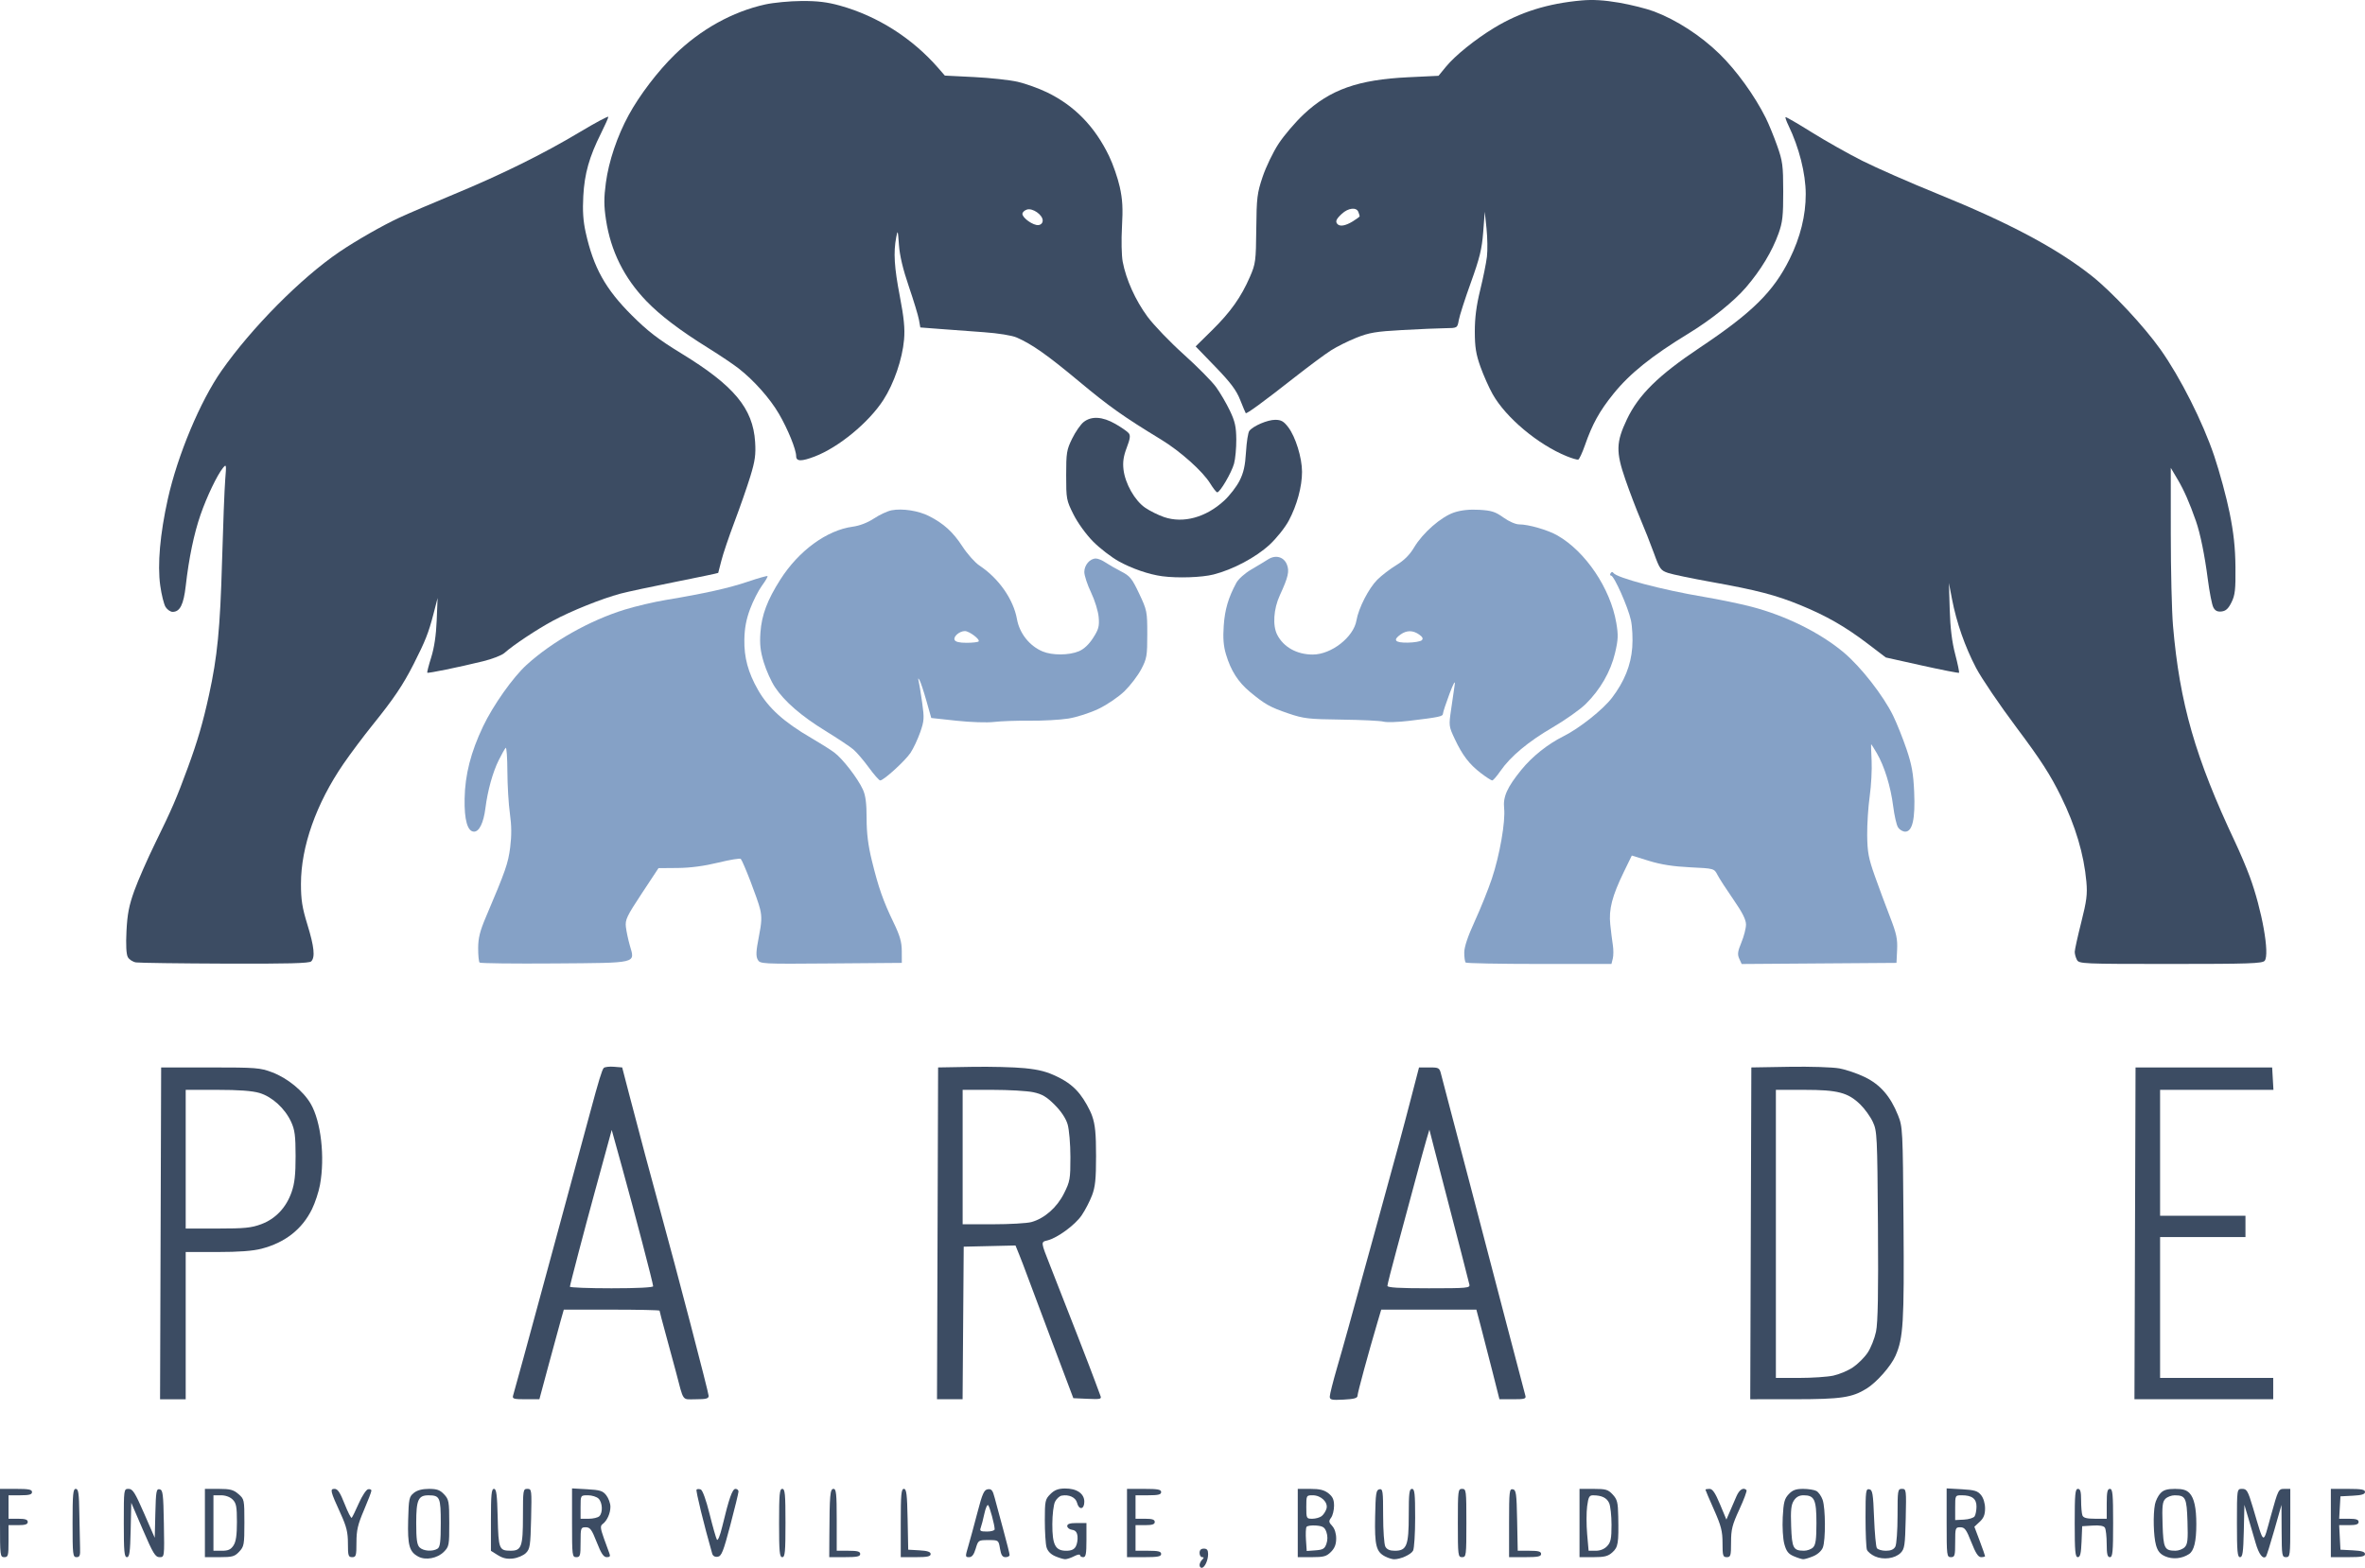
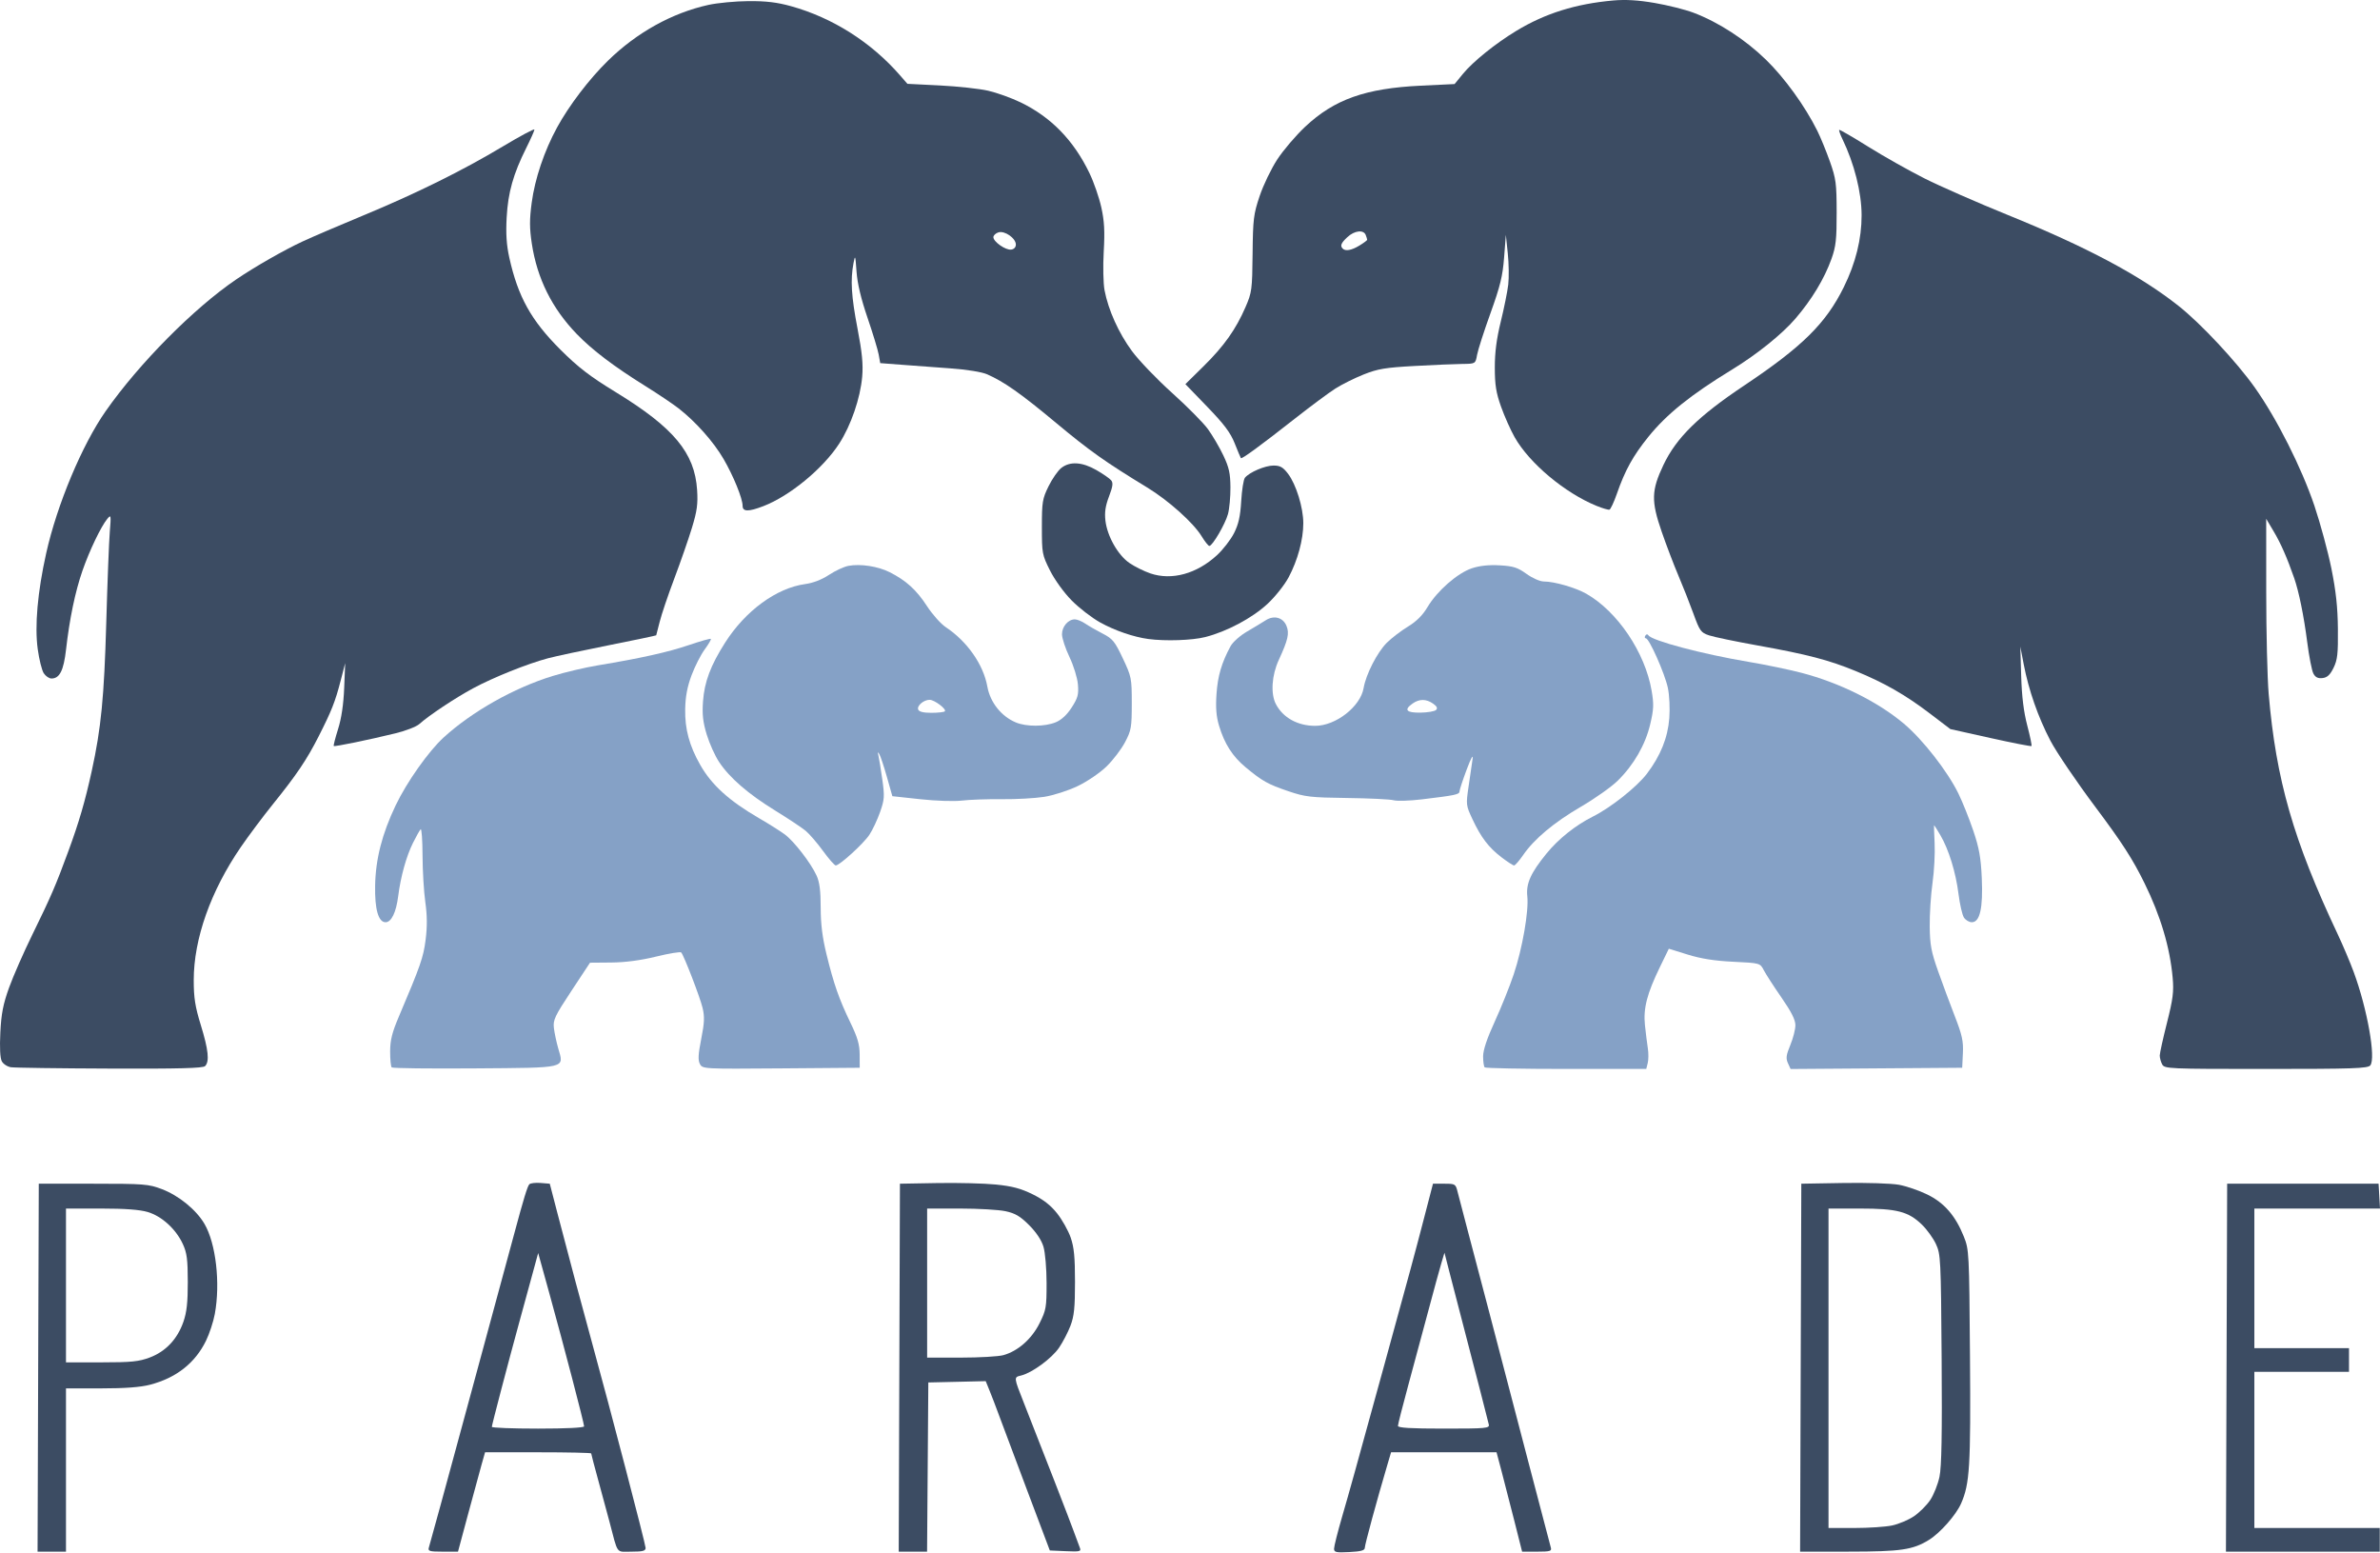
- <svg xmlns="http://www.w3.org/2000/svg" version="1.1" id="svg1" width="1108" height="734.744" viewBox="0 0 1108 734.744">
+ <svg xmlns="http://www.w3.org/2000/svg" version="1.1" id="svg1" width="1005.995" height="656.026" viewBox="0 0 1005.995 656.026">
  <defs id="defs1" />
-   <g id="g1" transform="translate(-1552.94,-145.0344)">
+   <g id="g1" transform="translate(-1612.05,-145.0344)">
    <path style="fill:#3c4c63;fill-opacity:1" d="m 2286.939,358.836 c -13.428,-5.453 -28.475,-18.059 -34.682,-29.057 -1.708,-3.025 -4.286,-8.814 -5.73,-12.865 -2.098,-5.884 -2.629,-9.201 -2.64,-16.5 -0.01,-6.436 0.734,-12.179 2.517,-19.439 1.393,-5.667 2.815,-12.712 3.161,-15.654 0.346,-2.943 0.259,-8.881 -0.192,-13.196 l -0.821,-7.846 -0.74,9.602 c -0.606,7.854 -1.653,12.133 -5.752,23.5 -2.756,7.644 -5.311,15.585 -5.676,17.648 -0.664,3.75 -0.664,3.75 -6.303,3.81 -3.101,0.033 -12.164,0.42 -20.139,0.861 -12.372,0.684 -15.527,1.211 -21.5,3.591 -3.85,1.534 -9.25,4.228 -12,5.986 -2.75,1.758 -10.4,7.438 -17,12.622 -14.529,11.412 -22.497,17.245 -22.879,16.749 -0.157,-0.203 -1.336,-3.014 -2.62,-6.245 -1.798,-4.525 -4.462,-8.076 -11.59,-15.451 l -9.255,-9.576 7.672,-7.556 c 8.667,-8.537 13.653,-15.569 17.756,-25.041 2.666,-6.156 2.824,-7.346 2.979,-22.5 0.15,-14.654 0.401,-16.707 2.983,-24.401 1.55,-4.621 4.913,-11.596 7.472,-15.5 2.559,-3.904 7.845,-10.098 11.746,-13.764 12.329,-11.585 25.489,-16.256 48.957,-17.377 l 14.22,-0.68 3.519,-4.295 c 4.252,-5.189 13.713,-12.815 22.54,-18.168 12.195,-7.396 25.101,-11.441 41.017,-12.855 5.227,-0.465 10.499,-0.149 17.483,1.046 5.5,0.941 12.86,2.785 16.356,4.097 10.537,3.956 21.928,11.336 30.708,19.896 7.924,7.725 16.471,19.551 21.683,30 1.372,2.75 3.771,8.6 5.332,13 2.577,7.262 2.84,9.246 2.859,21.5 0.017,11.441 -0.317,14.44 -2.192,19.667 -3.03,8.446 -8.339,17.226 -15.318,25.335 -5.59,6.495 -16.307,15.105 -26.651,21.412 -17.496,10.667 -27.713,18.874 -35.453,28.478 -6.482,8.043 -9.826,14.094 -13.298,24.063 -1.236,3.549 -2.648,6.561 -3.138,6.692 -0.489,0.131 -2.915,-0.584 -5.391,-1.589 z M 2186.69,248.79 c 1.788,-1.09 3.25,-2.176 3.25,-2.414 0,-0.238 -0.273,-1.145 -0.607,-2.015 -0.901,-2.348 -4.739,-1.917 -7.747,0.87 -2.691,2.494 -3.174,3.686 -1.979,4.881 1.185,1.185 3.758,0.705 7.083,-1.322 z" id="path45" />
    <path style="fill:#3c4c63;fill-opacity:1" d="m 2119.94,371.633 c -3.474,-5.685 -13.986,-15.101 -22.96,-20.564 -17.702,-10.777 -24.323,-15.469 -38.524,-27.302 -14.948,-12.455 -22.063,-17.462 -29.245,-20.582 -2.194,-0.953 -8.582,-1.983 -15.271,-2.462 -6.325,-0.453 -15.624,-1.14 -20.666,-1.527 l -9.165,-0.703 -0.643,-3.607 c -0.354,-1.984 -2.488,-9.007 -4.743,-15.607 -2.76,-8.079 -4.274,-14.451 -4.631,-19.5 -0.49,-6.921 -0.589,-7.191 -1.284,-3.5 -1.34,7.125 -0.918,13.972 1.704,27.616 1.939,10.093 2.426,15.075 1.981,20.264 -0.785,9.137 -4.746,20.681 -9.735,28.372 -6.853,10.564 -20.883,22.119 -32.078,26.419 -6.262,2.405 -8.739,2.367 -8.739,-0.134 0,-3.123 -3.887,-12.672 -8.097,-19.892 -4.192,-7.191 -11.747,-15.688 -18.903,-21.261 -2.475,-1.927 -8.775,-6.164 -14,-9.415 -13.429,-8.355 -22.608,-15.316 -29.152,-22.105 -10.456,-10.849 -16.714,-23.447 -18.945,-38.139 -0.992,-6.53 -1.004,-10.174 -0.057,-17.283 1.348,-10.122 5.33,-21.937 10.723,-31.811 5.104,-9.345 13.614,-20.505 21.551,-28.259 12.152,-11.873 27.052,-20.146 42.38,-23.532 3.85,-0.85 11.5,-1.577 17,-1.614 7.432,-0.051 12.054,0.503 18,2.155 17.572,4.882 33.898,15.248 46.078,29.258 l 3.078,3.541 13.732,0.689 c 7.553,0.379 16.742,1.381 20.422,2.227 3.679,0.846 9.839,3.061 13.69,4.921 12.877,6.224 22.421,16.024 29.103,29.882 1.829,3.794 4.081,10.29 5.003,14.436 1.299,5.839 1.533,10.06 1.038,18.729 -0.353,6.173 -0.201,13.501 0.338,16.342 1.59,8.383 5.979,18.112 11.624,25.763 2.908,3.943 10.53,11.88 16.937,17.638 6.407,5.758 13.233,12.657 15.17,15.332 1.937,2.674 4.851,7.653 6.476,11.063 2.406,5.051 2.964,7.554 3.01,13.5 0.031,4.015 -0.44,9.106 -1.046,11.315 -1.17,4.261 -6.581,13.503 -7.88,13.458 -0.425,-0.015 -1.897,-1.868 -3.272,-4.119 z m -78.5,-123.246 c 0,-2.685 -4.733,-5.986 -7.38,-5.146 -1.166,0.37 -2.12,1.28 -2.12,2.022 0,1.937 5.14,5.539 7.5,5.256 1.211,-0.145 2,-0.987 2,-2.132 z" id="path44" />
    <path style="fill:#3c4c63;fill-opacity:1" d="m 2097.44,415.081 c -6.189,-0.821 -14.204,-3.575 -20.372,-6.999 -3.504,-1.946 -8.932,-6.138 -12.061,-9.316 -3.271,-3.322 -7.152,-8.693 -9.128,-12.633 -3.321,-6.621 -3.439,-7.246 -3.439,-18.354 0,-10.581 0.225,-11.957 2.811,-17.225 1.546,-3.149 3.969,-6.636 5.385,-7.75 3.657,-2.877 8.826,-2.567 14.853,0.89 2.777,1.593 5.577,3.532 6.223,4.31 0.913,1.101 0.714,2.617 -0.9,6.844 -1.513,3.963 -1.923,6.725 -1.515,10.22 0.768,6.586 5.283,14.55 10.143,17.892 2.2,1.513 6.196,3.497 8.881,4.408 9.012,3.061 19.596,0.16 28.134,-7.711 2.565,-2.364 5.804,-6.55 7.198,-9.3 1.913,-3.775 2.658,-7.094 3.04,-13.54 0.278,-4.696 0.98,-9.134 1.559,-9.862 1.858,-2.335 8.5,-5.177 12.096,-5.177 2.806,0 4.007,0.679 6.135,3.469 3.423,4.488 6.456,14.31 6.456,20.91 0,6.93 -2.365,15.65 -6.193,22.832 -1.74,3.265 -5.721,8.272 -8.965,11.275 -6.454,5.975 -17.168,11.678 -26.303,14 -5.489,1.395 -16.787,1.779 -24.04,0.817 z" id="path43" />
    <path style="fill:#85a1c6;fill-opacity:1" d="m 2246.784,507.386 c -5.503,-4.202 -8.69,-8.368 -12.324,-16.107 -2.763,-5.886 -2.795,-6.152 -1.64,-14 0.647,-4.4 1.399,-9.575 1.67,-11.5 0.305,-2.168 -0.647,-0.455 -2.502,4.5 -1.647,4.4 -3.007,8.542 -3.022,9.205 -0.029,1.305 -1.707,1.661 -15.839,3.361 -5.122,0.616 -10.521,0.788 -12,0.381 -1.478,-0.407 -10.338,-0.836 -19.688,-0.954 -15.435,-0.195 -17.718,-0.459 -24.8,-2.864 -8.67,-2.944 -10.998,-4.245 -18.048,-10.089 -5.575,-4.621 -8.993,-9.967 -11.283,-17.648 -1.166,-3.912 -1.456,-7.589 -1.055,-13.392 0.526,-7.609 2.158,-13.155 5.926,-20.136 0.946,-1.753 4.022,-4.492 6.976,-6.213 2.906,-1.693 6.456,-3.834 7.89,-4.759 3.476,-2.242 7.312,-1.217 8.777,2.345 1.299,3.158 0.678,5.907 -3.261,14.449 -2.97,6.441 -3.482,14.261 -1.217,18.614 2.996,5.759 9.212,9.2 16.617,9.2 8.71,0 19.152,-8.155 20.476,-15.991 0.971,-5.745 5.75,-15.071 9.789,-19.103 1.98,-1.977 5.988,-5.045 8.907,-6.819 3.65,-2.218 6.242,-4.802 8.306,-8.276 4.063,-6.84 12.69,-14.381 18.758,-16.397 3.288,-1.092 7.169,-1.503 11.753,-1.244 5.77,0.326 7.548,0.892 11.33,3.608 2.565,1.842 5.717,3.221 7.362,3.221 4.405,0 13.373,2.591 17.921,5.177 13.159,7.483 24.834,24.797 27.601,40.934 0.992,5.785 0.906,7.882 -0.585,14.205 -2.048,8.688 -6.939,17.18 -13.758,23.888 -2.63,2.588 -9.578,7.502 -15.44,10.922 -11.534,6.728 -19.824,13.66 -24.548,20.526 -1.645,2.391 -3.355,4.348 -3.8,4.348 -0.445,0 -2.808,-1.527 -5.251,-3.393 z m -27.73,-62.321 c 0.739,-0.739 0.365,-1.537 -1.252,-2.67 -2.905,-2.035 -5.79,-2.055 -8.639,-0.059 -3.817,2.673 -2.723,3.951 3.307,3.864 3.042,-0.044 6.005,-0.554 6.585,-1.134 z" id="path42" />
    <path style="fill:#85a1c6;fill-opacity:1" d="m 1959.962,504.696 c -2.436,-3.345 -5.72,-7.169 -7.298,-8.496 -1.578,-1.328 -7.372,-5.181 -12.875,-8.563 -11.461,-7.043 -19.343,-13.869 -23.822,-20.631 -1.712,-2.585 -4.051,-7.786 -5.196,-11.557 -1.603,-5.276 -1.964,-8.505 -1.569,-14.014 0.59,-8.217 3.216,-15.199 9.329,-24.8 8.602,-13.511 21.75,-23.126 33.873,-24.771 3.326,-0.451 7.016,-1.878 10.041,-3.881 2.631,-1.742 6.334,-3.459 8.23,-3.815 5.072,-0.951 12.533,0.198 17.446,2.688 6.952,3.523 11.279,7.455 15.743,14.307 2.301,3.532 5.879,7.543 7.95,8.914 9.027,5.974 15.902,15.793 17.572,25.098 1.201,6.694 5.884,12.59 12.042,15.163 4.494,1.878 12.32,1.836 16.931,-0.09 2.385,-0.996 4.723,-3.178 6.697,-6.25 2.589,-4.028 2.972,-5.451 2.615,-9.719 -0.233,-2.783 -1.818,-7.925 -3.574,-11.597 -1.736,-3.628 -3.156,-7.946 -3.156,-9.595 0,-3.262 2.619,-6.308 5.424,-6.308 0.972,0 2.961,0.811 4.421,1.803 1.46,0.991 4.777,2.895 7.37,4.23 4.208,2.166 5.124,3.292 8.499,10.447 3.662,7.763 3.783,8.372 3.784,19.02 7e-4,10.16 -0.217,11.413 -2.848,16.411 -1.567,2.976 -5.079,7.583 -7.805,10.239 -2.774,2.702 -8.126,6.35 -12.152,8.284 -4.027,1.934 -10.276,3.946 -14.194,4.57 -3.85,0.613 -11.95,1.062 -18,0.998 -6.05,-0.064 -13.609,0.199 -16.797,0.585 -3.255,0.394 -10.974,0.142 -17.602,-0.576 l -11.805,-1.279 -2.297,-8.116 c -1.263,-4.464 -2.701,-8.791 -3.196,-9.616 -0.685,-1.144 -0.781,-1.025 -0.404,0.5 0.272,1.1 1.006,5.616 1.632,10.036 1.034,7.305 0.948,8.573 -0.936,13.934 -1.14,3.244 -3.165,7.547 -4.499,9.563 -2.49,3.763 -12.589,12.966 -14.228,12.966 -0.504,0 -2.91,-2.737 -5.346,-6.082 z m 51.446,-59.054 c 0.884,-0.883 -4.364,-4.864 -6.412,-4.864 -2.494,0 -5.458,2.512 -4.843,4.105 0.361,0.937 2.191,1.395 5.578,1.395 2.772,0 5.327,-0.286 5.677,-0.636 z" id="path41" />
    <path style="fill:#3c4c63;fill-opacity:1" d="m 2525.975,594.844 c -0.569,-1.064 -1.029,-2.751 -1.022,-3.75 0.01,-0.999 1.378,-7.216 3.047,-13.816 2.537,-10.036 2.932,-13.145 2.41,-19 -1.147,-12.873 -5.098,-26.155 -11.9,-40 -5.012,-10.202 -9.487,-17.14 -20.793,-32.235 -7.924,-10.579 -16.47,-23.179 -18.993,-28 -5.2,-9.937 -9.166,-21.29 -11.275,-32.269 l -1.439,-7.496 0.374,12.5 c 0.257,8.602 1.054,15.096 2.555,20.826 1.2,4.579 2.009,8.499 1.797,8.711 -0.211,0.212 -8.015,-1.314 -17.34,-3.389 l -16.956,-3.774 -8.655,-6.585 c -10.368,-7.888 -19.188,-12.936 -31.324,-17.927 -11.401,-4.689 -20.497,-7.062 -41.542,-10.836 -9.222,-1.654 -18.443,-3.574 -20.49,-4.266 -3.455,-1.168 -3.932,-1.834 -6.625,-9.259 -1.596,-4.4 -4.44,-11.6 -6.319,-16 -1.879,-4.4 -5.052,-12.725 -7.051,-18.5 -4.505,-13.019 -4.391,-17.474 0.725,-28.246 5.455,-11.487 14.751,-20.628 34.164,-33.597 24.544,-16.397 34.496,-26.223 42.061,-41.53 5.027,-10.173 7.564,-20.41 7.541,-30.442 -0.021,-9.612 -3.095,-21.798 -8.119,-32.185 -0.931,-1.925 -1.536,-3.658 -1.345,-3.851 0.191,-0.193 5.665,2.974 12.163,7.038 6.498,4.064 17.215,10.108 23.815,13.431 6.6,3.323 22.35,10.241 35,15.372 33.686,13.664 56.07,25.574 72.5,38.575 9.413,7.448 24.467,23.57 32.198,34.482 9.303,13.131 19.798,33.946 25.186,49.954 2.499,7.425 5.728,19.35 7.174,26.5 1.923,9.506 2.663,16.359 2.752,25.5 0.103,10.568 -0.182,13.118 -1.844,16.5 -1.461,2.973 -2.655,4.08 -4.649,4.31 -1.94,0.224 -3.011,-0.303 -3.867,-1.903 -0.651,-1.217 -1.825,-7.207 -2.609,-13.31 -1.417,-11.034 -3.523,-21.366 -5.526,-27.097 -2.995,-8.572 -5.614,-14.543 -8.551,-19.5 l -3.259,-5.5 0.01,31 c 0,17.05 0.47,36.4 1.036,43 3.111,36.316 10.449,61.867 29.149,101.5 2.206,4.675 5.257,11.875 6.779,16 5.753,15.583 9.476,36.544 7.018,39.506 -1.064,1.282 -7.301,1.494 -44.082,1.494 -41.334,0 -42.879,-0.068 -43.877,-1.934 z" id="path40" />
    <path style="fill:#85a1c6;fill-opacity:1" d="m 2239.607,596.112 c -0.367,-0.367 -0.667,-2.459 -0.667,-4.649 0,-2.652 1.646,-7.568 4.926,-14.716 2.709,-5.903 6.316,-14.881 8.014,-19.95 3.673,-10.964 6.421,-26.755 5.741,-32.998 -0.582,-5.348 1.431,-9.834 8.087,-18.017 5.069,-6.233 12.354,-12.036 19.721,-15.711 7.473,-3.727 18.518,-12.493 22.737,-18.045 5.78,-7.606 8.851,-15.233 9.479,-23.545 0.306,-4.05 0.035,-9.701 -0.611,-12.74 -1.291,-6.074 -7.905,-20.962 -9.312,-20.962 -0.496,0 -0.594,-0.498 -0.217,-1.107 0.419,-0.677 0.926,-0.735 1.309,-0.148 1.491,2.287 22.87,7.948 42.333,11.21 6.989,1.171 17.013,3.249 22.275,4.616 16.162,4.201 32.342,12.226 43.38,21.518 8.003,6.736 18.486,20.177 23.069,29.576 1.73,3.547 4.547,10.586 6.26,15.642 2.482,7.325 3.212,11.393 3.594,20.027 0.56,12.682 -0.788,18.665 -4.205,18.665 -1.155,0 -2.672,-0.918 -3.373,-2.039 -0.701,-1.122 -1.716,-5.57 -2.257,-9.886 -1.146,-9.142 -4.124,-18.805 -7.65,-24.824 -1.369,-2.337 -2.568,-4.25 -2.664,-4.25 -0.096,0 0,3.454 0.213,7.675 0.213,4.221 -0.19,11.759 -0.895,16.75 -0.706,4.991 -1.235,13.236 -1.177,18.322 0.09,7.831 0.635,10.741 3.562,19 1.901,5.364 5.097,13.973 7.103,19.13 3.037,7.806 3.599,10.403 3.353,15.5 l -0.294,6.123 -36.266,0.262 -36.266,0.262 -1.131,-2.481 c -0.923,-2.025 -0.736,-3.431 1.016,-7.646 1.181,-2.841 2.146,-6.608 2.146,-8.372 0,-2.285 -1.694,-5.651 -5.891,-11.706 -3.24,-4.674 -6.597,-9.864 -7.46,-11.532 -1.569,-3.033 -1.569,-3.033 -12.859,-3.583 -7.931,-0.386 -13.67,-1.287 -19.29,-3.028 l -8,-2.479 -3.72,7.651 c -5.512,11.338 -7.115,17.538 -6.372,24.651 0.345,3.3 0.893,7.686 1.218,9.747 0.325,2.061 0.309,4.873 -0.037,6.25 l -0.628,2.503 h -33.814 c -18.598,0 -34.114,-0.3 -34.481,-0.667 z" id="path39" />
    <path style="fill:#85a1c6;fill-opacity:1" d="m 1777.619,596.125 c -0.374,-0.374 -0.671,-3.417 -0.661,-6.763 0.014,-4.726 0.824,-7.98 3.631,-14.583 9.237,-21.734 10.415,-25.113 11.372,-32.641 0.703,-5.525 0.662,-10.235 -0.135,-15.859 -0.624,-4.4 -1.154,-13.303 -1.177,-19.783 -0.023,-6.481 -0.385,-11.431 -0.804,-11 -0.419,0.431 -1.882,3.033 -3.25,5.783 -2.803,5.634 -5.215,14.332 -6.238,22.5 -0.852,6.801 -2.883,11 -5.321,11 -3.057,0 -4.615,-5.456 -4.426,-15.5 0.211,-11.229 2.915,-21.798 8.662,-33.854 4.691,-9.842 13.941,-22.931 20.316,-28.749 11.983,-10.935 29.703,-20.926 46.028,-25.951 5.158,-1.588 13.754,-3.613 19.102,-4.5 18.212,-3.022 29.711,-5.584 38.564,-8.593 4.862,-1.653 9.019,-2.826 9.237,-2.608 0.218,0.218 -0.957,2.237 -2.611,4.487 -1.654,2.25 -4.154,7.168 -5.556,10.93 -1.808,4.852 -2.587,9.018 -2.682,14.339 -0.15,8.363 1.757,15.413 6.357,23.5 4.842,8.513 12.232,15.205 24.915,22.561 4.125,2.393 8.998,5.463 10.83,6.824 3.943,2.929 11.003,12.068 13.44,17.399 1.262,2.759 1.73,6.416 1.732,13.5 9e-4,6.906 0.708,12.608 2.445,19.716 3.089,12.638 5.302,18.961 10.15,29 3.029,6.271 3.868,9.189 3.883,13.5 l 0.02,5.5 -33.208,0.263 c -32.903,0.261 -33.218,0.244 -34.338,-1.849 -0.868,-1.622 -0.739,-4.082 0.554,-10.601 1.36,-6.853 1.468,-9.388 0.563,-13.151 -1.084,-4.503 -7.794,-21.918 -9.009,-23.379 -0.328,-0.394 -5.088,0.381 -10.579,1.724 -6.564,1.605 -13.065,2.466 -18.983,2.516 l -9,0.076 -7.859,11.906 c -7.039,10.663 -7.812,12.302 -7.408,15.701 0.248,2.087 1.071,5.951 1.828,8.587 2.465,8.582 4.176,8.171 -35.24,8.471 -18.954,0.145 -34.768,-0.043 -35.141,-0.417 z" id="path38" />
    <path style="fill:#3c4c63;fill-opacity:1" d="m 1616.69,596.062 c -1.513,-0.229 -3.256,-1.361 -3.874,-2.516 -0.724,-1.352 -0.944,-5.689 -0.621,-12.184 0.396,-7.943 1.177,-11.96 3.68,-18.916 1.748,-4.857 6.194,-14.982 9.88,-22.5 7.761,-15.829 9.905,-20.797 15.18,-35.169 4.556,-12.412 7.079,-21.065 9.913,-34 3.934,-17.951 5.227,-31.168 6.115,-62.5 0.483,-17.05 1.156,-34.375 1.496,-38.5 0.581,-7.067 0.521,-7.384 -1.032,-5.5 -2.704,3.28 -7.583,13.461 -10.543,22 -3.062,8.833 -5.445,20.295 -6.92,33.273 -1.004,8.839 -2.71,12.227 -6.157,12.227 -1.002,0 -2.475,-1.012 -3.273,-2.25 -0.798,-1.238 -1.941,-5.82 -2.538,-10.183 -1.339,-9.77 -0.07,-24.126 3.579,-40.504 4.567,-20.493 15.175,-45.827 25.149,-60.063 14.14,-20.18 37.265,-43.504 55.215,-55.69 7.816,-5.306 20.23,-12.402 28,-16.005 4.125,-1.913 15.6,-6.832 25.5,-10.932 22.468,-9.304 42.109,-19.013 59.25,-29.289 7.287,-4.369 13.25,-7.55 13.25,-7.069 0,0.481 -1.532,3.937 -3.404,7.68 -5.532,11.058 -7.744,18.883 -8.323,29.432 -0.382,6.959 -0.07,11.689 1.127,17.069 3.667,16.483 9.233,26.493 21.576,38.804 7.547,7.528 12.409,11.264 23.42,18 24.511,14.994 33.369,25.645 34.376,41.338 0.381,5.941 -0.023,8.884 -2.2,16.023 -1.467,4.81 -4.829,14.472 -7.47,21.47 -2.641,6.999 -5.407,15.187 -6.146,18.197 -0.739,3.01 -1.402,5.58 -1.473,5.712 -0.071,0.132 -9.097,2.025 -20.056,4.207 -10.959,2.182 -22.52,4.657 -25.691,5.501 -8.712,2.318 -23.178,8.12 -31.661,12.697 -7.609,4.106 -18.677,11.461 -22.772,15.134 -1.209,1.084 -5.709,2.828 -10,3.876 -11.517,2.812 -25.747,5.734 -26.118,5.362 -0.178,-0.178 0.645,-3.405 1.83,-7.171 1.421,-4.517 2.298,-10.419 2.578,-17.347 l 0.423,-10.5 -1.94,7.5 c -2.283,8.827 -3.827,12.728 -9.302,23.5 -4.995,9.826 -9.295,16.206 -19.212,28.5 -4.215,5.225 -10.347,13.411 -13.627,18.191 -12.78,18.622 -19.935,38.829 -19.935,56.295 0,7.465 0.584,11.163 3,19.014 3.209,10.426 3.724,15.376 1.8,17.3 -0.898,0.898 -11.04,1.162 -40.25,1.05 -21.477,-0.082 -40.288,-0.337 -41.8,-0.566 z" id="path37" />
    <path style="fill:#3c4c63;fill-opacity:1" d="m 2553.184,723.029 0.256,-77.75 h 32 32 l 0.302,5.25 0.302,5.25 h -26.552 -26.552 v 29.5 29.5 h 20 20 v 5 5 h -20 -20 v 33 33 h 26.5 26.5 v 5 5 h -32.506 -32.506 z" id="path36" />
    <path style="fill:#3c4c63;fill-opacity:1" d="m 2373.184,723.029 0.256,-77.75 17.748,-0.301 c 9.761,-0.166 20.336,0.172 23.5,0.75 3.164,0.578 8.566,2.43 12.005,4.115 7.184,3.52 11.903,8.955 15.441,17.783 2.217,5.531 2.273,6.622 2.601,50.615 0.348,46.636 -0.09,53.861 -3.775,62.214 -2.14,4.85 -8.823,12.421 -13.535,15.334 -6.83,4.221 -11.895,4.969 -33.741,4.98 l -20.756,0.011 z m 38.667,66.676 c 2.755,-0.591 6.885,-2.334 9.176,-3.873 2.292,-1.539 5.391,-4.621 6.887,-6.848 1.496,-2.227 3.268,-6.672 3.939,-9.877 0.883,-4.218 1.132,-17.977 0.903,-49.827 -0.303,-42.197 -0.402,-44.184 -2.409,-48.5 -1.151,-2.475 -3.825,-6.175 -5.941,-8.221 -5.715,-5.527 -10.545,-6.779 -26.144,-6.779 H 2384.94 v 67.5 67.5 h 10.951 c 6.023,0 13.205,-0.483 15.96,-1.074 z" id="path35" />
    <path style="fill:#3c4c63;fill-opacity:1" d="m 1992.184,723.029 0.256,-77.75 15.793,-0.276 c 8.686,-0.152 19.835,0.13 24.776,0.625 6.859,0.688 10.523,1.659 15.5,4.109 4.568,2.249 7.675,4.673 10.387,8.104 2.128,2.693 4.697,7.267 5.707,10.166 1.432,4.108 1.837,8.249 1.837,18.77 0,10.857 -0.373,14.479 -1.905,18.5 -1.048,2.75 -3.219,6.93 -4.825,9.29 -3.096,4.548 -11.413,10.645 -16.051,11.769 -3.158,0.765 -3.181,0.561 1.312,11.941 8.021,20.318 19.399,49.615 20.971,54 0.986,2.75 2.12,5.809 2.521,6.799 0.664,1.641 0.141,1.772 -5.97,1.5 l -6.698,-0.299 -9.992,-26.5 c -5.495,-14.575 -10.81,-28.75 -11.811,-31.5 -1.001,-2.75 -2.601,-6.926 -3.556,-9.28 l -1.737,-4.28 -12.129,0.28 -12.13,0.28 -0.263,35.75 -0.263,35.75 h -5.994 -5.994 z m 43.981,-5.296 c 6.158,-1.71 11.957,-6.817 15.275,-13.454 2.791,-5.583 2.999,-6.765 2.988,-17 -0.01,-6.129 -0.591,-12.934 -1.32,-15.368 -0.835,-2.787 -3.033,-6.092 -6.072,-9.132 -3.771,-3.77 -5.851,-4.997 -9.979,-5.882 -2.869,-0.615 -11.493,-1.118 -19.166,-1.118 H 2003.94 v 31.5 31.5 l 14.25,-0.006 c 7.838,-0.003 15.926,-0.471 17.975,-1.04 z" id="path34" />
    <path style="fill:#3c4c63;fill-opacity:1" d="m 1793.326,799.029 c 0.777,-2.608 8.266,-29.967 12.113,-44.25 1.852,-6.875 4.541,-16.775 5.976,-22 2.438,-8.878 15.045,-55.37 18.032,-66.5 3.948,-14.707 5.556,-19.963 6.349,-20.757 0.484,-0.484 2.625,-0.736 4.758,-0.561 l 3.878,0.318 3.247,12.5 c 4.405,16.959 10.82,40.972 14.827,55.5 7.281,26.398 22.434,84.431 22.434,85.917 0,1.267 -1.19,1.583 -5.962,1.583 -6.714,0 -5.562,1.593 -9.406,-13 -0.797,-3.025 -2.84,-10.57 -4.541,-16.767 -1.7,-6.197 -3.092,-11.484 -3.092,-11.75 0,-0.266 -10.093,-0.483 -22.429,-0.483 h -22.429 l -1.488,5.25 c -0.818,2.888 -3.392,12.338 -5.72,21 l -4.232,15.75 h -6.419 c -5.645,0 -6.356,-0.211 -5.898,-1.75 z m 65.614,-51.215 c 0,-1.288 -8.618,-34.267 -14.607,-55.898 l -4.803,-17.348 -2.824,10.356 c -1.553,5.696 -3.935,14.406 -5.294,19.356 -4.435,16.156 -11.468,42.983 -11.47,43.75 -10e-4,0.412 8.773,0.75 19.498,0.75 11.864,0 19.5,-0.378 19.5,-0.965 z" id="path33" />
    <path style="fill:#3c4c63;fill-opacity:1" d="m 1628.184,723.029 0.256,-77.75 23,0.002 c 21.531,0.002 23.385,0.148 29.022,2.287 7.149,2.713 14.519,8.72 18.013,14.682 4.848,8.273 6.774,25.063 4.37,38.096 -0.602,3.264 -2.277,8.351 -3.722,11.306 -4.617,9.441 -12.577,15.694 -23.644,18.576 -4.086,1.064 -10.61,1.552 -20.75,1.552 H 1639.94 v 34.5 34.5 h -6.006 -6.006 z m 47.141,-4.293 c 6.745,-2.524 11.694,-7.762 14.24,-15.071 1.418,-4.072 1.872,-8.191 1.861,-16.886 -0.012,-9.512 -0.374,-12.278 -2.093,-16 -2.918,-6.319 -8.885,-11.766 -14.823,-13.533 -3.367,-1.002 -9.633,-1.467 -19.75,-1.467 H 1639.94 v 32.5 32.5 h 14.963 c 12.618,0 15.818,-0.32 20.422,-2.043 z" id="path32" />
    <path style="fill:#3c4c63;fill-opacity:1" d="m 2175.938,799.506 c 0,-0.975 1.532,-7.05 3.403,-13.5 3.435,-11.844 4.79,-16.717 17.719,-63.727 11.235,-40.849 12.917,-47.06 16.927,-62.5 l 3.766,-14.5 h 4.78 c 4.633,0 4.806,0.108 5.637,3.5 0.471,1.925 2.414,9.35 4.316,16.5 3.933,14.781 12.157,46.155 25.425,97 5.023,19.25 9.365,35.788 9.648,36.75 0.452,1.536 -0.257,1.75 -5.808,1.75 h -6.323 l -3.347,-13.25 c -1.841,-7.287 -4.274,-16.738 -5.406,-21 l -2.059,-7.75 h -22.288 -22.288 l -1.555,5.25 c -4.407,14.878 -9.547,33.771 -9.547,35.087 0,1.136 -1.553,1.573 -6.502,1.828 -5.685,0.293 -6.502,0.112 -6.5,-1.438 z m 65.406,-52.477 c -0.591,-2.531 -5.96,-23.363 -10.502,-40.75 -2.155,-8.25 -4.889,-18.787 -6.075,-23.416 l -2.156,-8.416 -1.321,4.416 c -0.727,2.429 -3.181,11.391 -5.453,19.916 -2.273,8.525 -6.104,22.746 -8.514,31.603 -2.41,8.857 -4.382,16.619 -4.382,17.25 0,0.824 5.475,1.147 19.406,1.147 17.971,0 19.376,-0.129 18.998,-1.75 z" id="path31" />
-     <path style="fill:#3c4c63;fill-opacity:1" d="m 2644.94,858.779 v -16 h 8 c 6.322,0 8,0.304 8,1.45 0,1.064 -1.531,1.53 -5.75,1.75 l -5.75,0.3 -0.302,5.25 -0.302,5.25 h 4.552 c 3.38,0 4.552,0.386 4.552,1.5 0,1.114 -1.172,1.5 -4.55,1.5 h -4.55 l 0.3,5.75 0.3,5.75 5.75,0.3 c 4.219,0.22 5.75,0.686 5.75,1.75 0,1.146 -1.678,1.45 -8,1.45 h -8 z" id="path29" />
-     <path style="fill:#3c4c63;fill-opacity:1" d="m 2600.94,858.779 c 0,-16 0,-16 2.439,-16 2.201,0 2.695,0.856 5.055,8.75 5.464,18.281 4.526,17.871 8.462,3.696 3.369,-12.134 3.526,-12.446 6.25,-12.446 h 2.794 v 16 c 0,15.333 -0.083,16 -2,16 -1.888,0 -2.003,-0.687 -2.062,-12.25 l -0.062,-12.25 -3.371,11.849 c -1.854,6.517 -3.607,12.085 -3.895,12.374 -1.426,1.426 -3.328,-1.065 -4.852,-6.355 -0.93,-3.227 -2.493,-8.568 -3.474,-11.868 l -1.784,-6 -0.281,12.25 c -0.229,9.981 -0.553,12.25 -1.75,12.25 -1.231,0 -1.469,-2.593 -1.469,-16 z" id="path28" />
-     <path style="fill:#3c4c63;fill-opacity:1" d="m 2524.94,858.779 c 0,-13.556 0.229,-16 1.5,-16 1.149,0 1.5,1.269 1.5,5.418 0,2.98 0.273,6.13 0.607,7 0.45,1.172 2.005,1.582 6,1.582 h 5.393 v -7 c 0,-5.556 0.309,-7 1.5,-7 1.271,0 1.5,2.444 1.5,16 0,13.556 -0.229,16 -1.5,16 -1.172,0 -1.503,-1.368 -1.515,-6.25 -0.01,-3.438 -0.39,-6.84 -0.847,-7.561 -0.55,-0.868 -2.489,-1.206 -5.735,-1 l -4.903,0.311 -0.294,7.25 c -0.225,5.546 -0.636,7.25 -1.75,7.25 -1.214,0 -1.456,-2.658 -1.456,-16 z" id="path27" />
-     <path style="fill:#3c4c63;fill-opacity:1" d="m 2464.94,858.666 v -16.113 l 7.12,0.402 c 5.965,0.337 7.425,0.779 9,2.724 1.128,1.393 1.88,3.895 1.88,6.258 0,2.917 -0.649,4.538 -2.505,6.258 l -2.505,2.321 2.505,6.654 c 1.377,3.66 2.505,6.869 2.505,7.131 0,0.262 -0.829,0.477 -1.842,0.477 -1.352,0 -2.572,-1.861 -4.588,-7 -2.343,-5.972 -3.1,-7 -5.158,-7 -2.319,0 -2.412,0.268 -2.412,7 0,6.333 -0.191,7 -2,7 -1.917,0 -2,-0.667 -2,-16.113 z m 13.116,-3.04 c 0.47,-0.741 0.861,-2.794 0.869,-4.562 0.017,-3.668 -2.1,-5.285 -6.919,-5.285 -3.066,0 -3.066,0 -3.066,5.808 v 5.808 l 4.131,-0.211 c 2.272,-0.116 4.515,-0.817 4.985,-1.558 z" id="path26" />
-     <path style="fill:#3c4c63;fill-opacity:1" d="m 2359.94,868.164 c 0,-5.549 -0.645,-8.067 -4,-15.626 -2.2,-4.956 -4,-9.18 -4,-9.385 0,-0.206 0.857,-0.374 1.904,-0.374 1.417,0 2.672,1.839 4.906,7.192 l 3.002,7.192 1.594,-3.692 c 0.876,-2.031 2.275,-5.267 3.107,-7.192 1.384,-3.201 3.278,-4.376 4.723,-2.93 0.313,0.313 -1.187,4.372 -3.333,9.018 -3.358,7.269 -3.903,9.423 -3.903,15.43 0,6.315 -0.191,6.982 -2,6.982 -1.798,0 -2,-0.667 -2,-6.615 z" id="path25" />
-     <path style="fill:#3c4c63;fill-opacity:1" d="m 2292.94,858.779 v -16 h 6.548 c 5.796,0 6.829,0.304 9,2.646 2.12,2.287 2.472,3.678 2.598,10.25 0.242,12.645 -0.048,14.414 -2.758,16.854 -2.046,1.842 -3.668,2.25 -8.944,2.25 h -6.444 z m 12.961,10.811 c 1.689,-1.813 2.039,-3.521 2.039,-9.953 0,-4.27 -0.505,-8.872 -1.122,-10.227 -1.119,-2.455 -3.476,-3.592 -7.499,-3.618 -1.802,-0.012 -2.224,0.763 -2.805,5.142 -0.376,2.836 -0.376,8.686 3e-4,13 l 0.684,7.844 h 3.332 c 2.14,0 4.061,-0.783 5.371,-2.189 z" id="path24" />
-     <path style="fill:#3c4c63;fill-opacity:1" d="m 2259.94,858.705 c 0,-14.769 0.142,-16.046 1.75,-15.738 1.553,0.298 1.781,1.938 2.027,14.573 l 0.278,14.237 h 5.473 c 4.198,0 5.473,0.349 5.473,1.5 0,1.2 -1.5,1.5 -7.5,1.5 h -7.5 z" id="path23" />
-     <path style="fill:#3c4c63;fill-opacity:1" d="m 2235.94,858.779 c 0,-15.333 0.083,-16 2,-16 1.917,0 2,0.667 2,16 0,15.333 -0.083,16 -2,16 -1.917,0 -2,-0.667 -2,-16 z" id="path22" />
-     <path style="fill:#3c4c63;fill-opacity:1" d="m 2160.94,858.779 v -16 h 5.865 c 4.419,0 6.515,0.511 8.5,2.073 2.006,1.578 2.635,2.964 2.635,5.809 0,2.055 -0.616,4.579 -1.37,5.609 -1.186,1.622 -1.119,2.142 0.5,3.88 1.156,1.241 1.87,3.479 1.87,5.864 0,2.762 -0.697,4.554 -2.455,6.311 -2.106,2.106 -3.384,2.455 -9,2.455 h -6.545 z m 13.424,9.75 c 0.615,-1.76 0.616,-3.74 4e-4,-5.5 -0.792,-2.267 -1.642,-2.806 -4.841,-3.069 -2.134,-0.176 -4.151,0.119 -4.482,0.654 -0.331,0.535 -0.444,3.29 -0.252,6.122 l 0.35,5.149 4.131,-0.303 c 3.482,-0.255 4.282,-0.735 5.093,-3.053 z m -2.216,-13 c 0.875,-0.688 1.884,-2.239 2.242,-3.449 0.882,-2.973 -2.525,-6.301 -6.45,-6.301 -2.97,0 -3,0.056 -3,5.5 0,5.361 0.071,5.5 2.809,5.5 1.545,0 3.525,-0.562 4.399,-1.25 z" id="path21" />
-     <path style="fill:#3c4c63;fill-opacity:1" d="m 2080.94,858.779 v -16 h 8 c 6.444,0 8,0.292 8,1.5 0,1.167 -1.333,1.5 -6,1.5 h -6 v 5.5 5.5 h 4.5 c 3.333,0 4.5,0.389 4.5,1.5 0,1.111 -1.167,1.5 -4.5,1.5 h -4.5 v 6 6 h 6 c 4.667,0 6,0.333 6,1.5 0,1.208 -1.556,1.5 -8,1.5 h -8 z" id="path20" />
-     <path style="fill:#3c4c63;fill-opacity:1" d="m 2006.549,869.722 c 0.826,-2.781 2.754,-9.869 4.285,-15.75 2.349,-9.023 3.113,-10.742 4.889,-11.006 1.732,-0.257 2.304,0.453 3.224,4 0.615,2.372 2.44,9.142 4.055,15.046 1.615,5.903 2.937,11.191 2.937,11.75 0,0.559 -0.861,1.016 -1.912,1.016 -1.452,0 -2.075,-0.964 -2.588,-4 -0.676,-4 -0.676,-4 -5.43,-4 -4.68,0 -4.772,0.062 -5.952,4 -0.853,2.848 -1.747,4 -3.104,4 -1.821,0 -1.839,-0.225 -0.404,-5.057 z m 12.391,-8.001 c 0,-1.988 -2.271,-10.441 -3.032,-11.289 -0.418,-0.466 -1.228,1.335 -1.8,4.002 -0.572,2.667 -1.342,5.635 -1.71,6.596 -0.562,1.465 -0.086,1.748 2.936,1.748 1.984,0 3.607,-0.476 3.607,-1.057 z" id="path19" />
-     <path style="fill:#3c4c63;fill-opacity:1" d="m 1974.94,858.779 c 0,-13.423 0.237,-16 1.472,-16 1.215,0 1.521,2.494 1.75,14.25 l 0.278,14.25 5.25,0.302 c 3.777,0.217 5.25,0.709 5.25,1.75 0,1.126 -1.557,1.448 -7,1.448 h -7 z" id="path18" />
-     <path style="fill:#3c4c63;fill-opacity:1" d="m 1941.493,865.022 c 0.106,-19.569 0.34,-22.243 1.948,-22.243 1.264,0 1.5,2.278 1.5,14.5 v 14.5 h 5.5 c 4.222,0 5.5,0.348 5.5,1.5 0,1.196 -1.469,1.499 -7.25,1.493 l -7.25,-0.007 z" id="path17" />
-     <path style="fill:#3c4c63;fill-opacity:1" d="m 1917.94,858.779 c 0,-13.556 0.229,-16 1.5,-16 1.271,0 1.5,2.444 1.5,16 0,13.556 -0.229,16 -1.5,16 -1.271,0 -1.5,-2.444 -1.5,-16 z" id="path16" />
-     <path style="fill:#3c4c63;fill-opacity:1" d="m 1886.595,873.087 c -3.877,-13.558 -7.775,-29.521 -7.321,-29.976 0.319,-0.319 1.213,-0.337 1.988,-0.039 0.826,0.317 2.524,5.038 4.106,11.417 1.484,5.982 3.033,11.418 3.442,12.081 0.427,0.691 1.484,-1.883 2.482,-6.043 3.202,-13.347 4.743,-17.747 6.218,-17.747 0.786,0 1.424,0.562 1.418,1.25 -0.01,0.688 -1.732,7.775 -3.836,15.75 -3.276,12.418 -4.124,14.544 -5.903,14.808 -1.322,0.196 -2.266,-0.349 -2.595,-1.5 z" id="path15" />
-     <path style="fill:#3c4c63;fill-opacity:1" d="m 1820.94,858.666 v -16.113 l 7.085,0.4 c 6.096,0.344 7.35,0.744 8.978,2.863 1.041,1.354 1.902,3.73 1.915,5.278 0.024,3.102 -1.557,6.633 -3.671,8.192 -1.141,0.842 -1.048,1.915 0.561,6.5 1.06,3.021 2.246,6.279 2.636,7.242 0.531,1.311 0.221,1.75 -1.239,1.75 -1.485,0 -2.603,-1.667 -4.695,-7 -2.343,-5.972 -3.1,-7 -5.158,-7 -2.319,0 -2.412,0.268 -2.412,7 0,6.333 -0.191,7 -2,7 -1.917,0 -2,-0.667 -2,-16.113 z m 12.8,-3.087 c 1.699,-1.699 1.488,-6.369 -0.371,-8.229 -0.864,-0.864 -3.114,-1.571 -5,-1.571 -3.429,0 -3.429,0 -3.429,5.5 v 5.5 h 3.8 c 2.09,0 4.34,-0.54 5,-1.2 z" id="path14" />
-     <path style="fill:#3c4c63;fill-opacity:1" d="m 1715.94,868.334 c 0,-5.203 -0.657,-7.886 -3.409,-13.924 -4.884,-10.717 -5.105,-11.631 -2.817,-11.631 1.437,0 2.594,1.745 4.678,7.056 1.523,3.881 3.023,6.802 3.334,6.49 0.311,-0.311 1.807,-3.374 3.323,-6.806 1.516,-3.432 3.462,-6.386 4.324,-6.563 0.861,-0.178 1.566,0.12 1.566,0.661 0,0.542 -1.575,4.664 -3.5,9.162 -2.874,6.714 -3.5,9.414 -3.5,15.089 0,6.245 -0.193,6.911 -2,6.911 -1.793,0 -2,-0.667 -2,-6.445 z" id="path13" />
-     <path style="fill:#3c4c63;fill-opacity:1" d="m 1648.94,858.779 v -16 h 6.444 c 5.37,0 6.912,0.402 9.25,2.413 2.758,2.373 2.806,2.6 2.806,13.419 0,10.272 -0.162,11.178 -2.424,13.587 -2.147,2.285 -3.205,2.581 -9.25,2.581 h -6.826 z m 13.385,10.535 c 1.168,-1.783 1.615,-4.827 1.615,-11 0,-7.202 -0.312,-8.848 -2,-10.535 -1.238,-1.238 -3.333,-2 -5.5,-2 h -3.5 v 13 13 h 3.885 c 3.026,0 4.242,-0.545 5.5,-2.465 z" id="path12" />
-     <path style="fill:#3c4c63;fill-opacity:1" d="m 1610.94,858.779 c 0,-15.929 0.01,-16 2.251,-16 1.914,0 3.002,1.72 7.25,11.463 l 4.999,11.463 0.282,-11.53 c 0.252,-10.274 0.469,-11.494 2,-11.201 1.523,0.292 1.749,2.117 1.993,16.067 0.275,15.737 0.275,15.737 -2.02,15.737 -1.987,0 -3.032,-1.711 -7.775,-12.74 l -5.48,-12.74 -0.28,12.74 c -0.229,10.416 -0.548,12.74 -1.75,12.74 -1.232,0 -1.47,-2.589 -1.47,-16 z" id="path11" />
-     <path style="fill:#3c4c63;fill-opacity:1" d="m 1586.94,858.779 c 0,-13.556 0.229,-16 1.5,-16 1.238,0 1.531,2.051 1.677,11.75 0.098,6.463 0.249,13.662 0.336,16 0.131,3.515 -0.159,4.25 -1.677,4.25 -1.705,0 -1.836,-1.143 -1.836,-16 z" id="path10" />
-     <path style="fill:#3c4c63;fill-opacity:1" d="m 1552.94,858.779 v -16 h 7.5 c 6,0 7.5,0.3 7.5,1.5 0,1.152 -1.278,1.5 -5.5,1.5 h -5.5 v 5.5 5.5 h 4.5 c 3.333,0 4.5,0.389 4.5,1.5 0,1.111 -1.167,1.5 -4.5,1.5 h -4.5 v 7.5 c 0,6.833 -0.178,7.5 -2,7.5 -1.917,0 -2,-0.667 -2,-16 z" id="path9" />
-     <path style="fill:#3c4c63;fill-opacity:1" d="m 2567.258,874.356 c -2.354,-1.053 -3.458,-2.419 -4.245,-5.25 -1.171,-4.218 -1.417,-14.363 -0.463,-19.133 0.336,-1.681 1.479,-3.987 2.539,-5.125 1.445,-1.551 3.161,-2.069 6.85,-2.069 3.681,0 5.406,0.519 6.84,2.058 2.131,2.288 3.138,6.921 3.138,14.442 0,8.133 -1.066,12.512 -3.422,14.056 -3.337,2.186 -7.738,2.586 -11.237,1.021 z m 9.197,-4.235 c 1.379,-1.379 1.601,-3.401 1.321,-12.038 -0.363,-11.198 -0.882,-12.259 -6.015,-12.289 -1.473,-0.008 -3.425,0.731 -4.337,1.643 -1.379,1.379 -1.601,3.401 -1.321,12.038 0.363,11.198 0.882,12.259 6.015,12.289 1.473,0.008 3.425,-0.731 4.337,-1.643 z" id="path8" />
-     <path style="fill:#3c4c63;fill-opacity:1" d="m 2431.34,874.398 c -1.705,-0.769 -3.393,-2.159 -3.75,-3.09 -0.357,-0.931 -0.65,-7.764 -0.65,-15.185 0,-12.31 0.153,-13.462 1.75,-13.157 1.528,0.292 1.813,1.981 2.25,13.323 0.275,7.144 0.864,13.552 1.309,14.239 0.445,0.688 2.342,1.25 4.215,1.25 2.344,0 3.729,-0.603 4.441,-1.934 0.569,-1.064 1.035,-7.589 1.035,-14.5 0,-12.052 0.085,-12.566 2.076,-12.566 2.017,0 2.066,0.392 1.75,13.975 -0.292,12.53 -0.538,14.188 -2.385,16.032 -2.66,2.656 -8.107,3.386 -12.04,1.613 z" id="path7" />
-     <path style="fill:#3c4c63;fill-opacity:1" d="m 2393.248,874.312 c -2.496,-1.086 -3.446,-2.33 -4.359,-5.711 -0.654,-2.424 -0.979,-7.944 -0.738,-12.567 0.361,-6.934 0.804,-8.643 2.784,-10.75 1.819,-1.936 3.351,-2.506 6.745,-2.506 2.415,0 5.215,0.441 6.221,0.979 1.006,0.538 2.326,2.406 2.934,4.149 1.375,3.945 1.45,18.836 0.112,22.355 -0.585,1.538 -2.423,3.211 -4.468,4.065 -1.911,0.798 -4.051,1.434 -4.756,1.412 -0.705,-0.021 -2.718,-0.664 -4.474,-1.427 z m 9.12,-4.105 c 1.216,-1.216 1.571,-3.801 1.571,-11.429 0,-10.987 -0.936,-13 -6.048,-13 -1.987,0 -3.418,0.782 -4.526,2.473 -1.282,1.956 -1.548,4.473 -1.273,12.037 0.375,10.314 0.969,11.445 6.026,11.474 1.473,0.008 3.386,-0.692 4.25,-1.556 z" id="path6" />
-     <path style="fill:#3c4c63;fill-opacity:1" d="m 2201.96,874.494 c -4.288,-2.17 -5.043,-5.129 -4.771,-18.703 0.221,-10.981 0.462,-12.528 2.001,-12.823 1.592,-0.305 1.75,0.805 1.75,12.303 0,6.951 0.466,13.509 1.035,14.573 0.713,1.331 2.097,1.934 4.443,1.934 5.586,0 6.522,-2.399 6.522,-16.723 0,-10.247 0.248,-12.277 1.5,-12.277 1.26,0 1.5,2.174 1.5,13.566 0,7.461 -0.441,14.389 -0.979,15.395 -0.979,1.83 -5.906,4.052 -8.92,4.025 -0.88,-0.008 -2.717,-0.579 -4.081,-1.27 z" id="path5" />
-     <path style="fill:#3c4c63;fill-opacity:1" d="m 2047.225,874.303 c -2.072,-0.901 -3.494,-2.398 -4,-4.211 -0.432,-1.547 -0.785,-7.19 -0.785,-12.54 0,-9.126 0.16,-9.887 2.583,-12.31 1.92,-1.92 3.652,-2.598 6.746,-2.64 5.582,-0.077 9.171,2.35 9.171,6.201 0,3.681 -2.515,4.045 -3.407,0.492 -0.638,-2.541 -3.807,-4.006 -7.239,-3.345 -0.992,0.191 -2.371,1.468 -3.064,2.839 -0.698,1.379 -1.267,6.076 -1.275,10.519 -0.018,9.748 1.404,12.473 6.507,12.473 2.412,0 3.729,-0.599 4.505,-2.049 0.603,-1.127 0.957,-3.265 0.785,-4.75 -0.222,-1.919 -0.963,-2.793 -2.562,-3.02 -1.238,-0.176 -2.25,-0.963 -2.25,-1.75 0,-1.029 1.264,-1.43 4.5,-1.43 h 4.5 v 8 c 0,6.444 -0.292,8 -1.5,8 -0.825,0 -1.5,-0.423 -1.5,-0.941 0,-0.517 -1.238,-0.295 -2.75,0.494 -1.512,0.789 -3.425,1.42 -4.25,1.402 -0.825,-0.018 -2.947,-0.662 -4.715,-1.431 z" id="path4" />
-     <path style="fill:#3c4c63;fill-opacity:1" d="m 1786.19,873.846 -3.25,-2.038 v -14.515 c 0,-11.884 0.258,-14.515 1.423,-14.515 1.144,0 1.487,2.652 1.75,13.538 0.354,14.626 0.661,15.416 6.006,15.446 5.135,0.029 5.822,-1.864 5.822,-16.056 0,-12.419 0.082,-12.929 2.075,-12.929 2.017,0 2.067,0.392 1.75,13.975 -0.294,12.628 -0.528,14.177 -2.429,16.075 -1.157,1.155 -3.857,2.315 -6,2.577 -2.812,0.344 -4.801,-0.09 -7.147,-1.561 z" id="path3" />
-     <path style="fill:#3c4c63;fill-opacity:1" d="m 1748.96,874.544 c -4.255,-2.238 -5.107,-5.273 -4.8,-17.105 0.259,-10.014 0.461,-10.986 2.641,-12.75 1.577,-1.276 3.926,-1.91 7.076,-1.91 3.766,0 5.199,0.515 7.121,2.561 2.235,2.379 2.407,3.337 2.424,13.474 0.018,10.38 -0.106,11.038 -2.535,13.47 -3.039,3.043 -8.477,4.073 -11.927,2.26 z m 8.98,-3.744 c 1.186,-0.75 1.5,-3.267 1.5,-12.021 0,-12.008 -0.414,-12.955 -5.679,-12.985 -4.867,-0.028 -5.821,2.102 -5.821,12.985 0,7.628 0.355,10.213 1.571,11.429 1.746,1.746 6.118,2.053 8.429,0.593 z" id="path2" />
-     <path style="fill:#3c4c63;fill-opacity:1" d="m 2114.94,878.479 c 0,-0.715 0.54,-1.84 1.2,-2.5 0.933,-0.933 0.933,-1.2 0,-1.2 -0.66,0 -1.2,-0.9 -1.2,-2 0,-1.333 0.667,-2 2,-2 1.48,0 2,0.667 2,2.566 0,2.971 -1.634,6.434 -3.035,6.434 -0.531,0 -0.965,-0.585 -0.965,-1.3 z" id="path1" />
  </g>
</svg>
